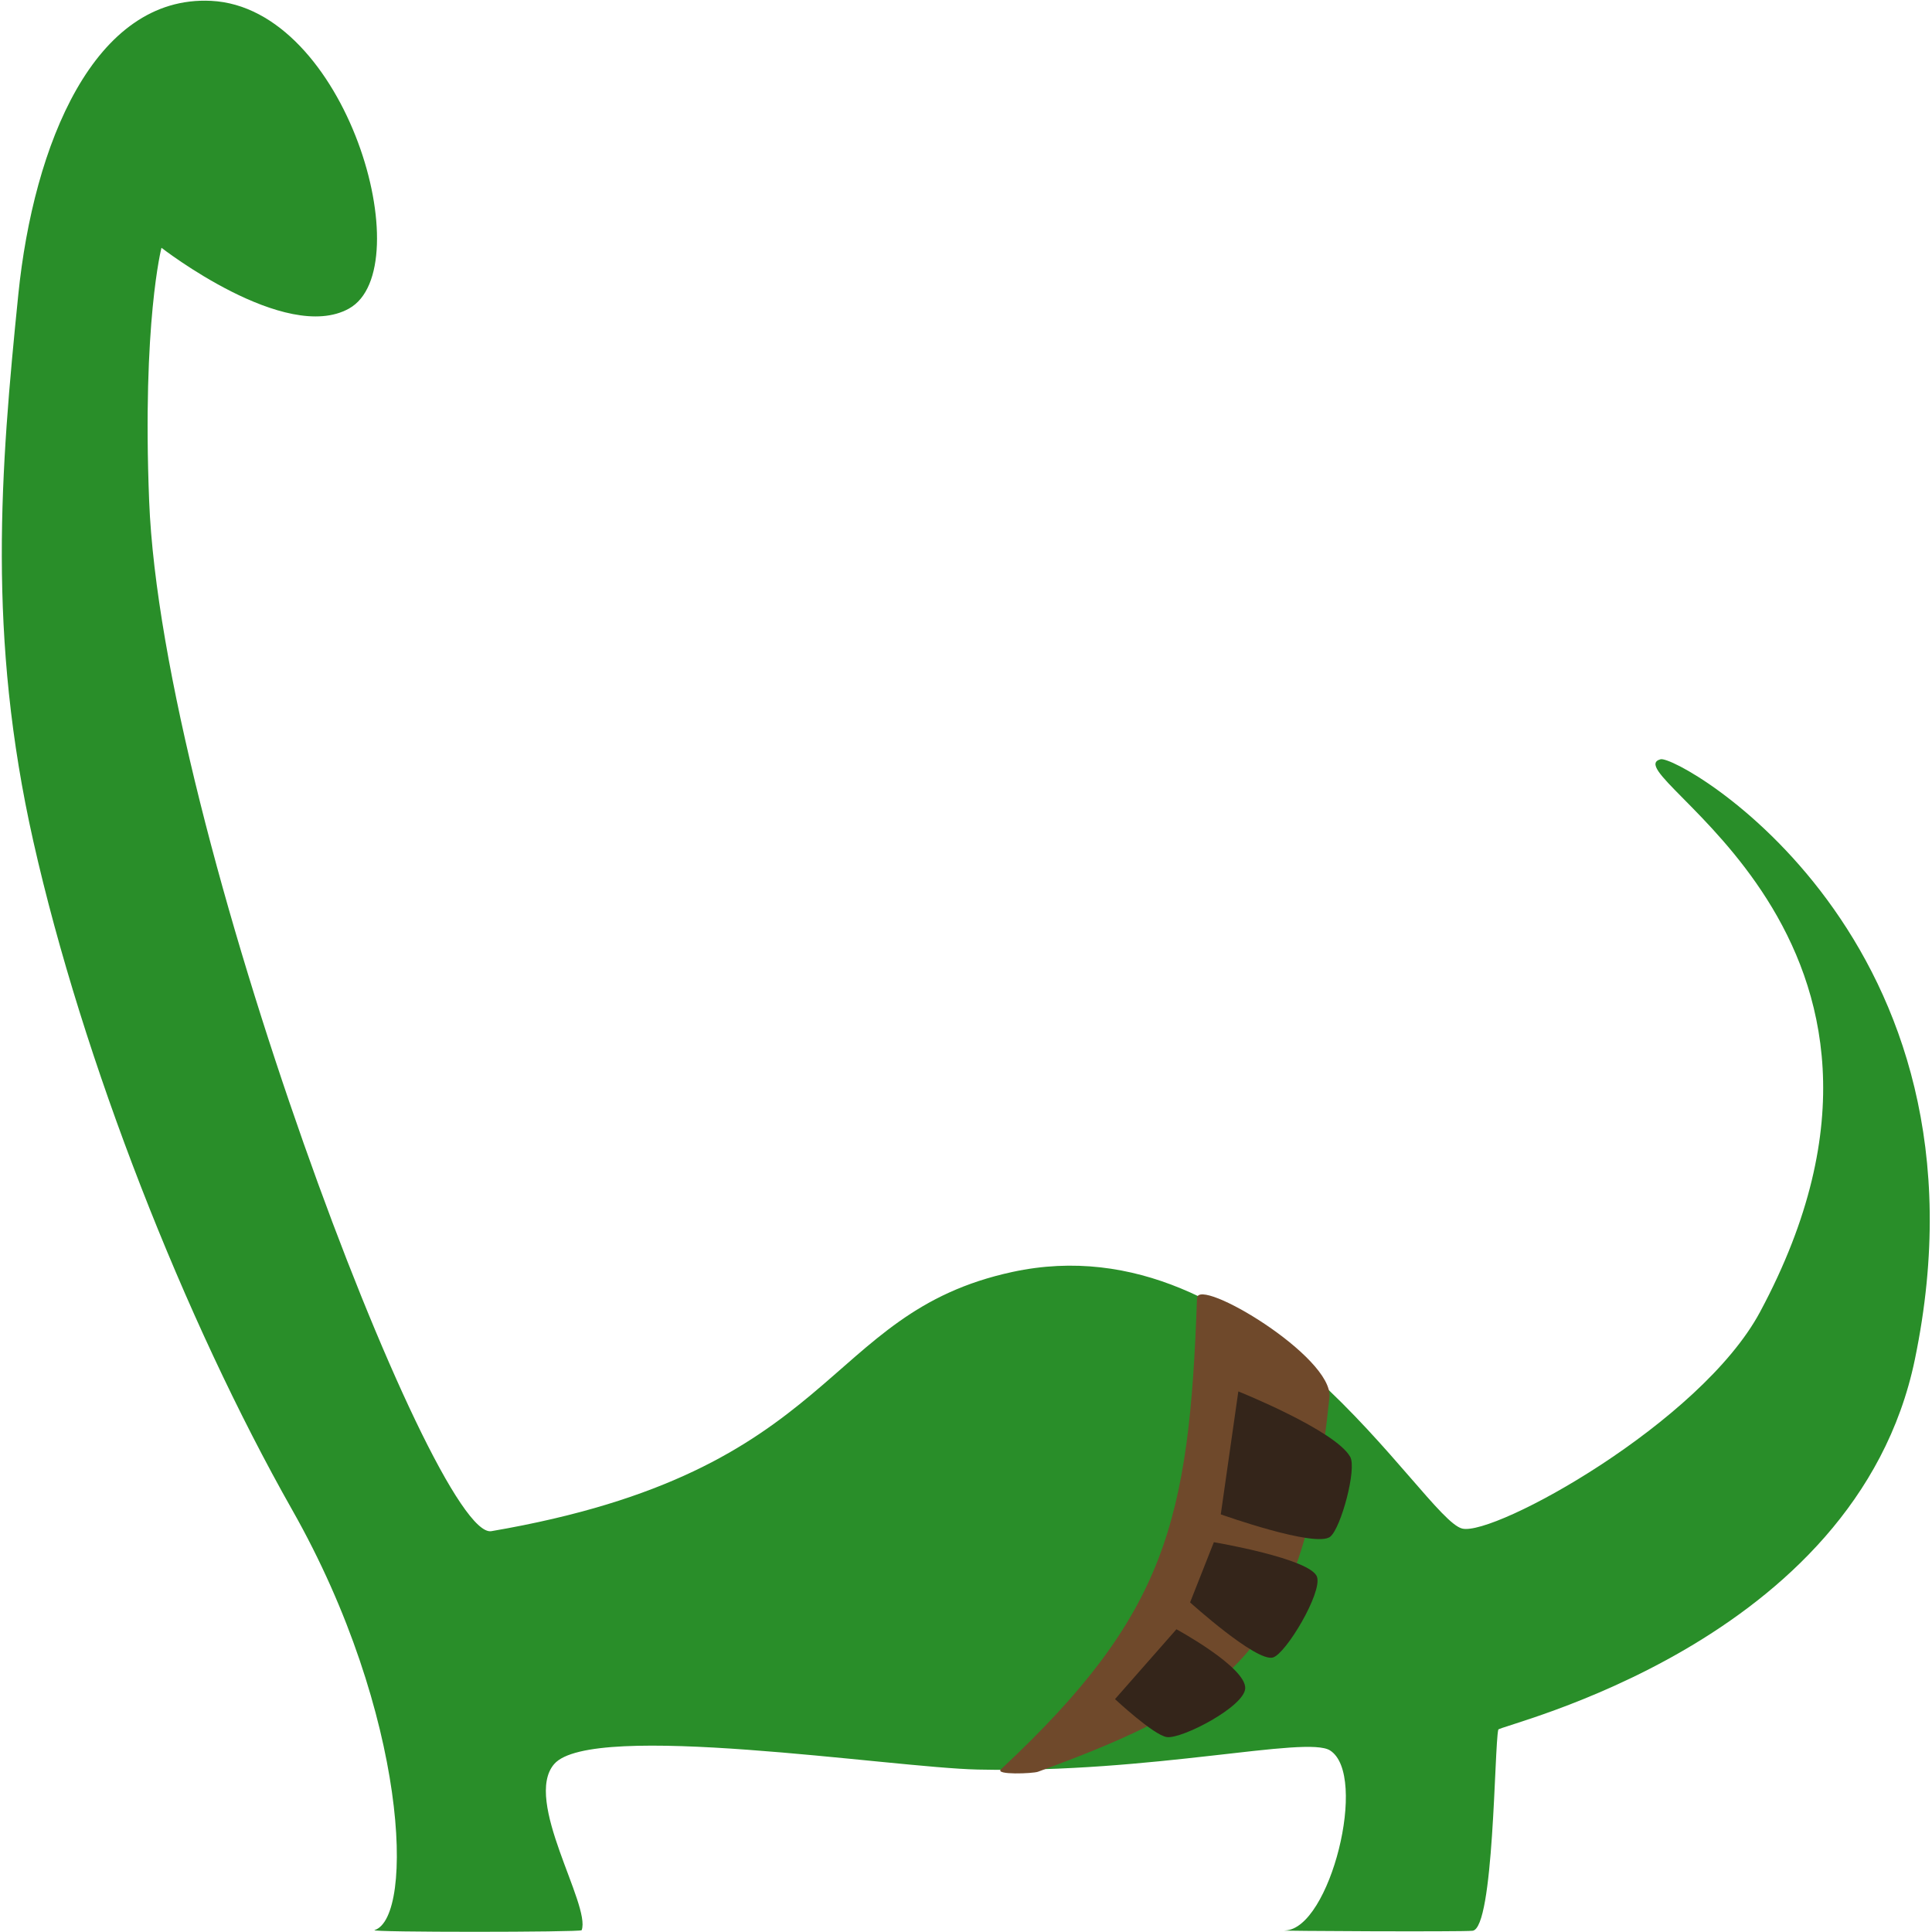
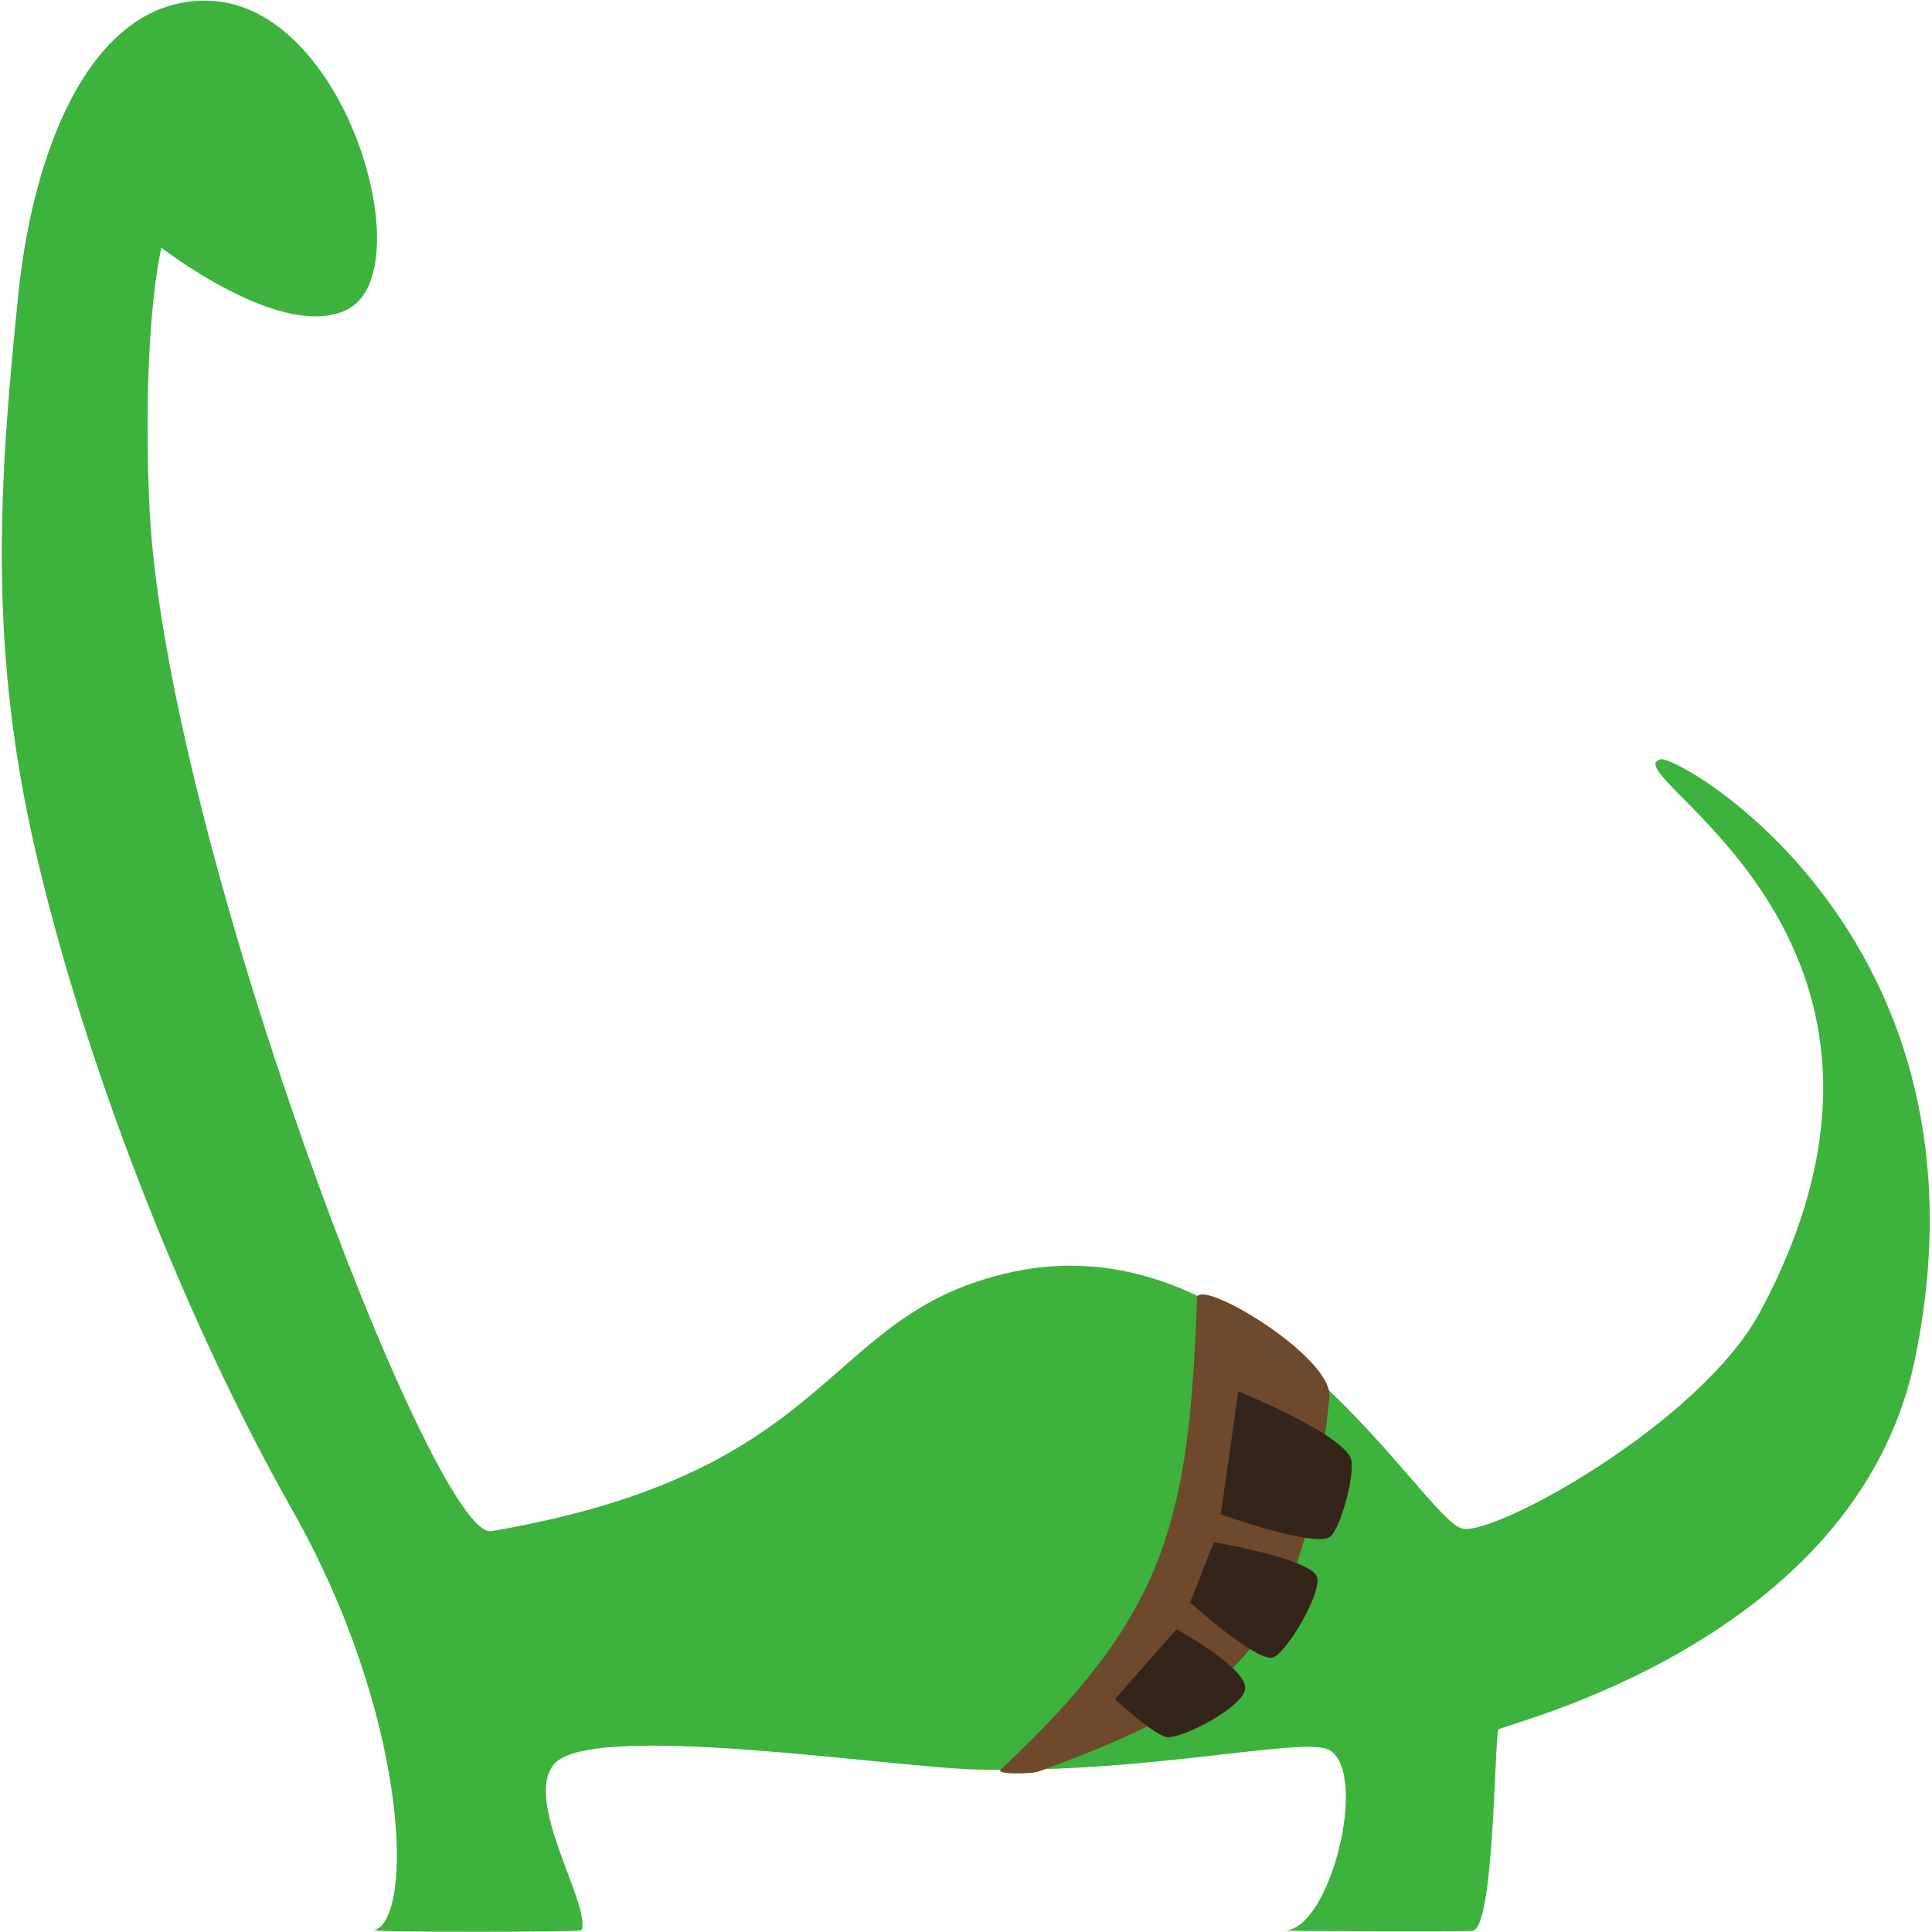
<svg xmlns="http://www.w3.org/2000/svg" viewBox="0 0 100 100" aria-label="a green sauropod wearing a brown belt">
-   <path style="fill:#298e29" d="M 18.067,15.969 C 21.789,13.894 17.949,0.39 10.927,0.044 4.872,-0.255 1.735,7.485 0.947,15.249 0.027,24.316 -0.668,32.919 1.724,43.541 c 2.56,11.369 7.827,24.769 13.404,34.617 6.001,10.595 6.333,21.082 4.26,21.744 -0.379,0.121 10.679,0.113 10.719,0.005 0.486,-1.307 -3.048,-6.72 -1.423,-8.6 1.949,-2.255 17.431,0.187 21.929,0.285 9.056,0.199 17.001,-1.771 18.23,-0.99 1.998,1.269 -0.004,9.238 -2.323,9.318 -0.797,0.027 9.198,0.078 9.702,0.016 1.11,-0.138 1.121,-9.527 1.329,-10.411 C 77.607,89.283 96.054,85.11 99.112,70.369 103.631,48.585 86.877,39.053 85.95,39.3 83.317,40.002 101.561,48.397 91.102,67.902 88.019,73.653 77.35,79.523 75.685,79.119 73.641,78.623 65.097,63.091 52.401,65.836 42.429,67.992 43.592,76.148 25.433,79.253 22.457,79.761 8.39,42.952 7.72,25.925 7.356,16.681 8.358,12.825 8.358,12.825 c 0,0 6.408,4.986 9.709,3.145 z" />
+   <path style="fill:#3db33d" d="M 18.067,15.969 C 21.789,13.894 17.949,0.39 10.927,0.044 4.872,-0.255 1.735,7.485 0.947,15.249 0.027,24.316 -0.668,32.919 1.724,43.541 c 2.56,11.369 7.827,24.769 13.404,34.617 6.001,10.595 6.333,21.082 4.26,21.744 -0.379,0.121 10.679,0.113 10.719,0.005 0.486,-1.307 -3.048,-6.72 -1.423,-8.6 1.949,-2.255 17.431,0.187 21.929,0.285 9.056,0.199 17.001,-1.771 18.23,-0.99 1.998,1.269 -0.004,9.238 -2.323,9.318 -0.797,0.027 9.198,0.078 9.702,0.016 1.11,-0.138 1.121,-9.527 1.329,-10.411 C 77.607,89.283 96.054,85.11 99.112,70.369 103.631,48.585 86.877,39.053 85.95,39.3 83.317,40.002 101.561,48.397 91.102,67.902 88.019,73.653 77.35,79.523 75.685,79.119 73.641,78.623 65.097,63.091 52.401,65.836 42.429,67.992 43.592,76.148 25.433,79.253 22.457,79.761 8.39,42.952 7.72,25.925 7.356,16.681 8.358,12.825 8.358,12.825 c 0,0 6.408,4.986 9.709,3.145 z" />
  <path style="fill:#6f492b" d="m 51.811,91.579 c -0.339,0.301 1.649,0.223 1.916,0.126 10.084,-3.698 13.757,-6.314 15.084,-19.38 0.214,-2.103 -6.814,-6.28 -6.854,-5.131 -0.399,11.574 -1.611,16.393 -10.086,24.327" />
  <path style="fill:#34251a" d="m 57.713,87.946 c 0,0 1.995,1.865 2.683,1.965 0.766,0.111 4.012,-1.573 4.056,-2.52 0.051,-1.098 -3.56,-3.06 -3.56,-3.06" />
  <path style="fill:#34251a" d="m 61.599,82.94 c 0,0 3.424,3.095 4.286,2.852 0.676,-0.191 2.567,-3.369 2.282,-4.177 -0.333,-0.946 -5.338,-1.791 -5.338,-1.791" />
  <path style="fill:#34251a" d="m 63.187,78.383 c 0,0 4.924,1.759 5.668,1.154 0.552,-0.448 1.381,-3.505 1.032,-4.129 -0.767,-1.373 -5.791,-3.389 -5.791,-3.389" />
</svg>
